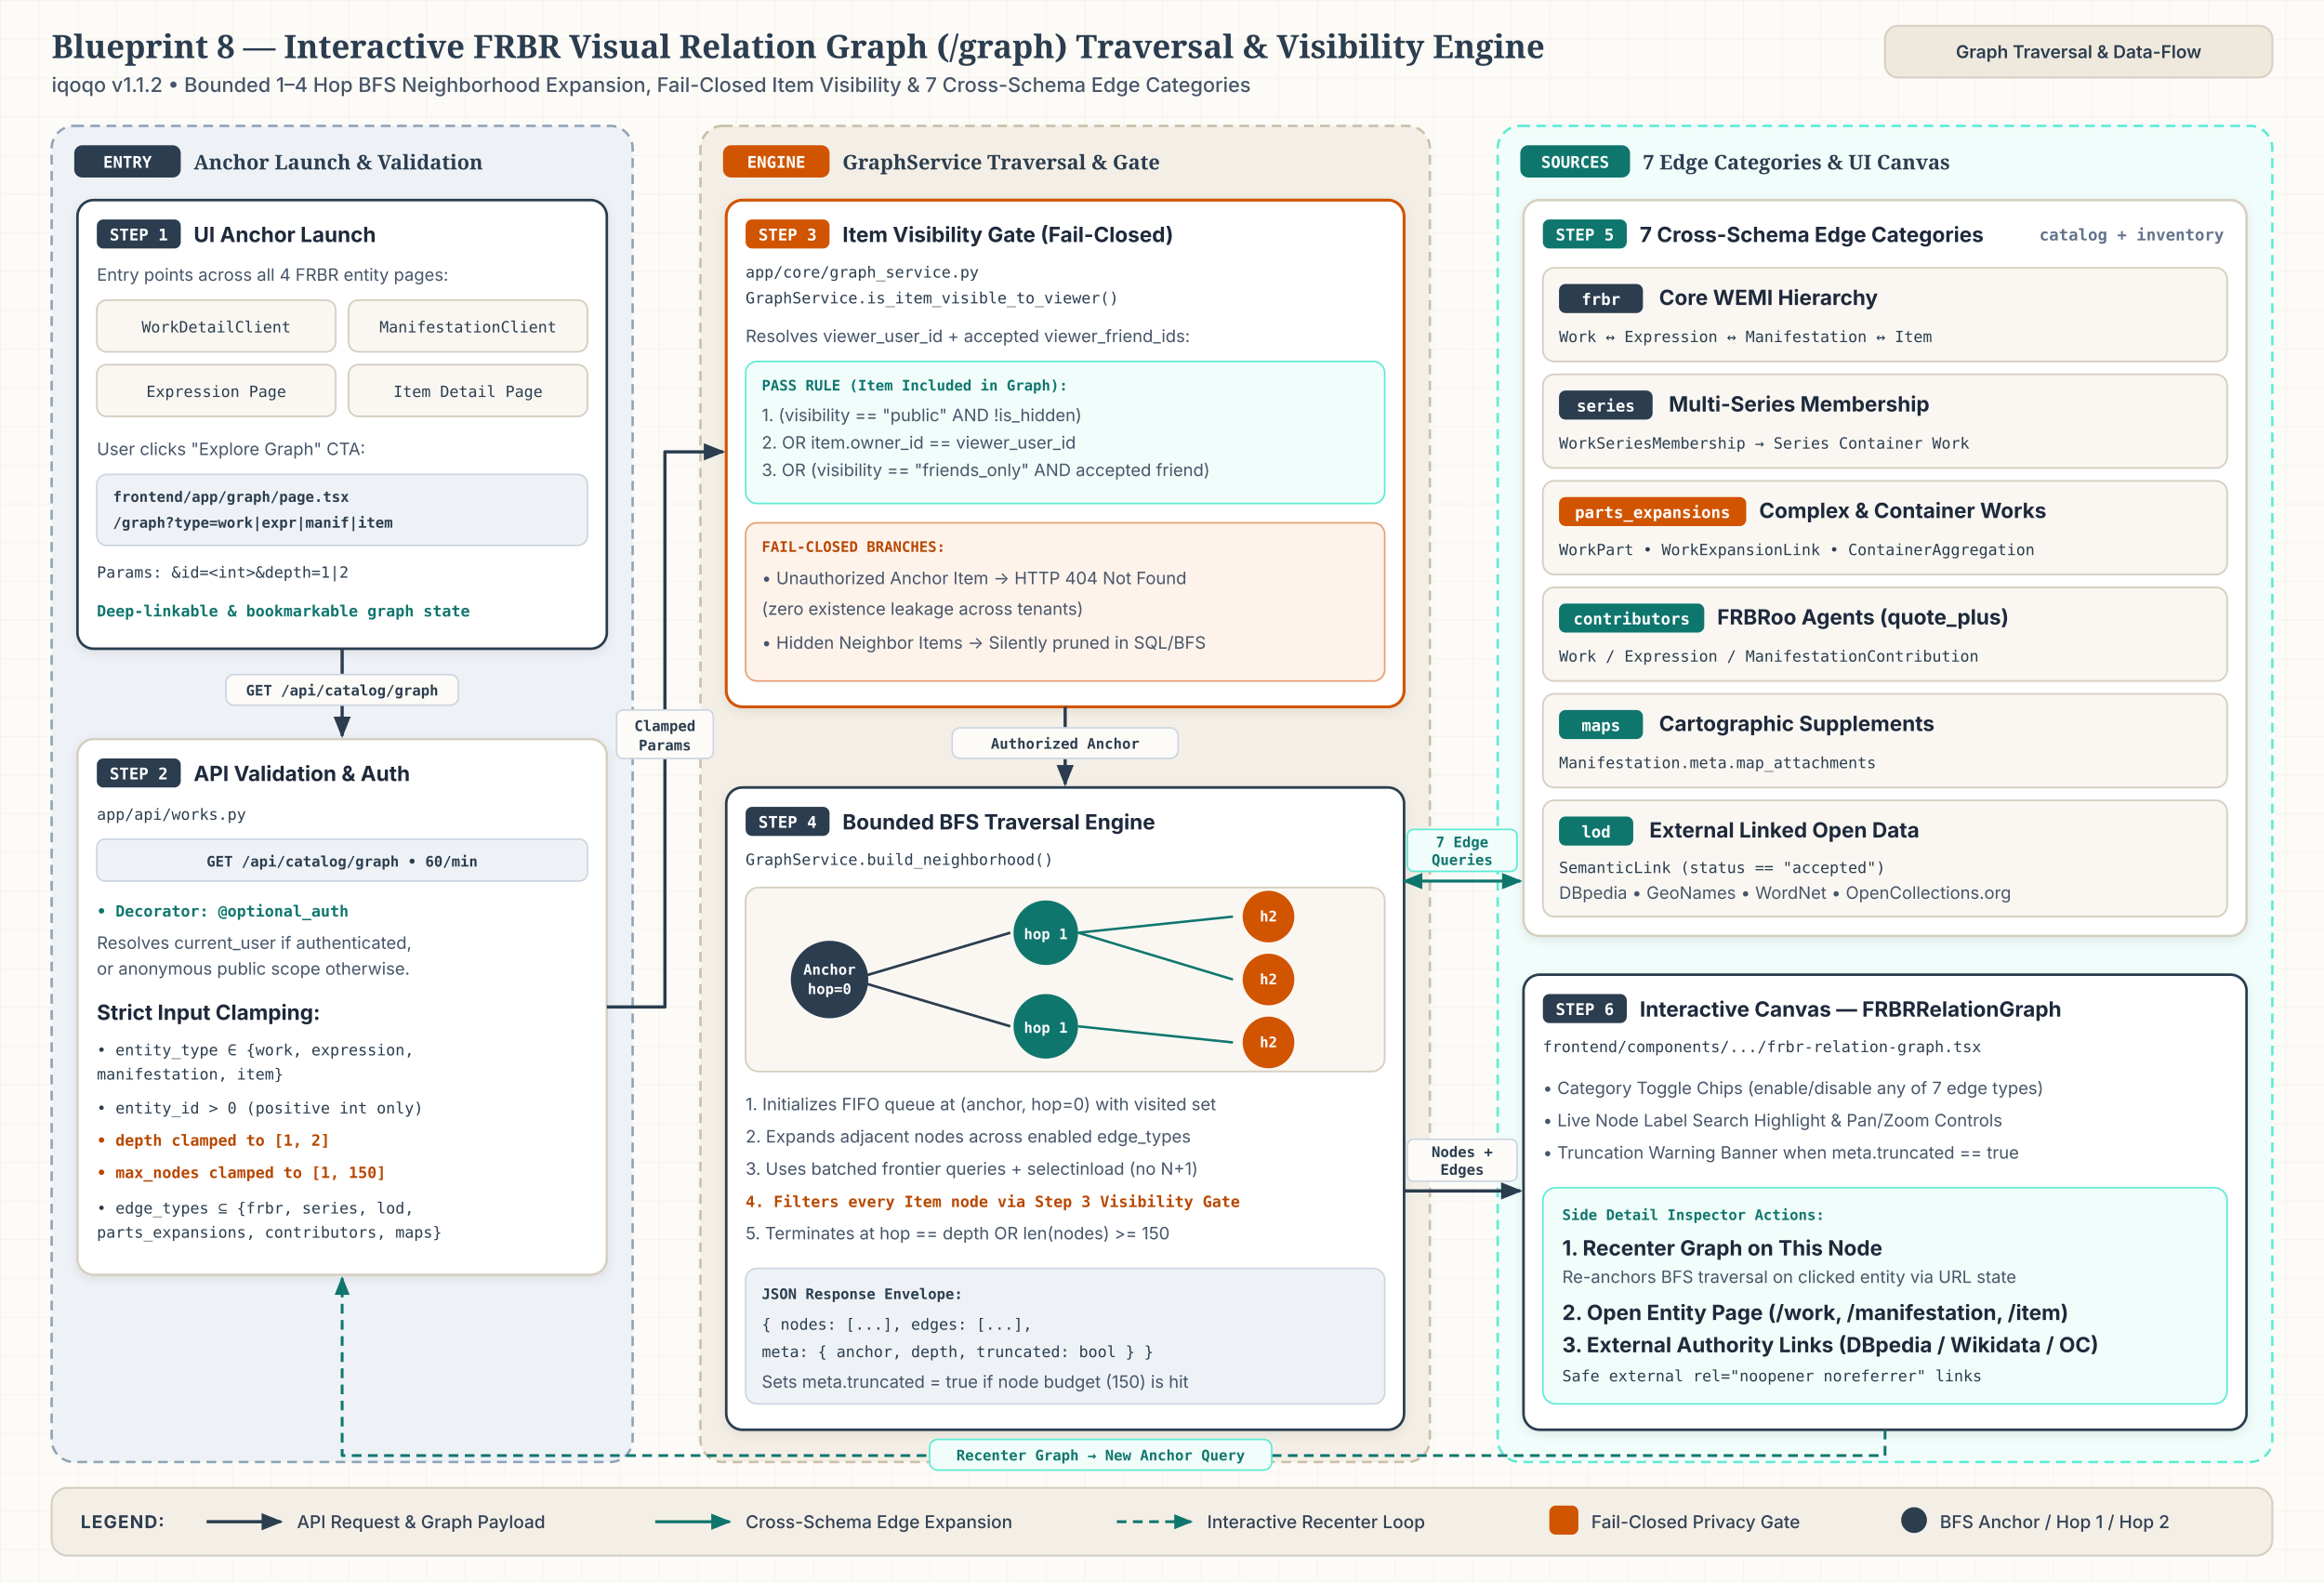
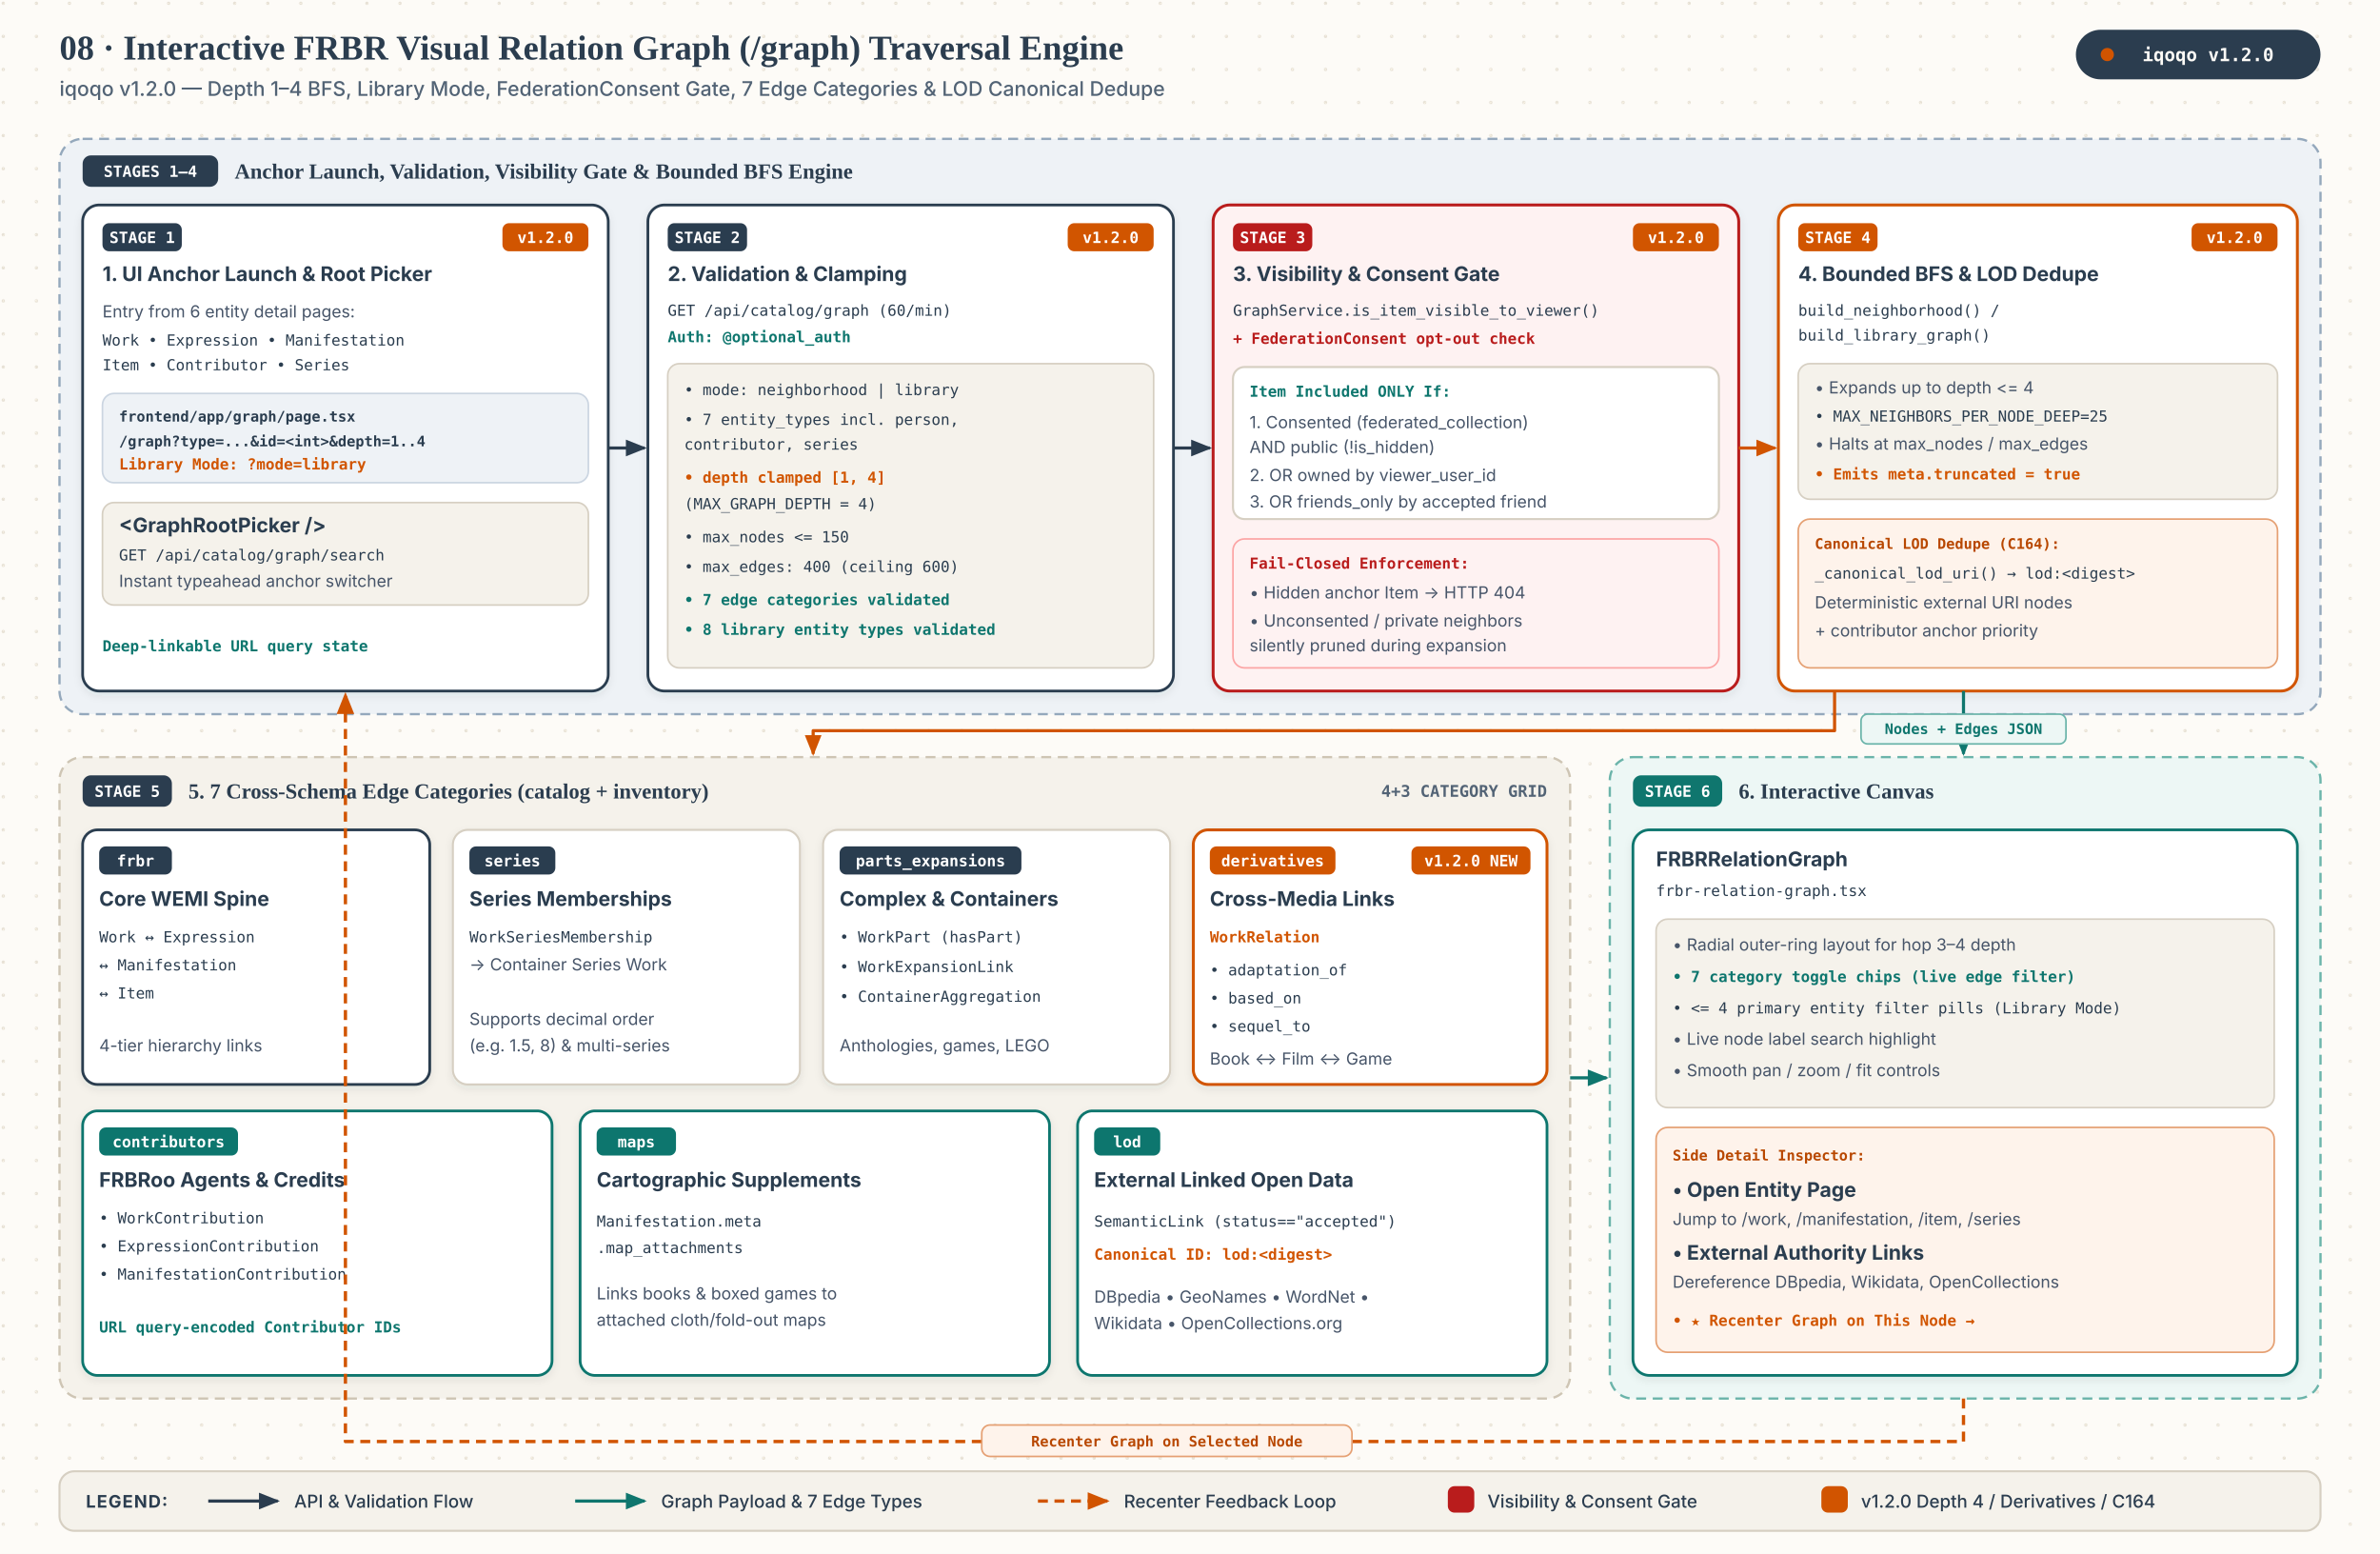
- <svg xmlns="http://www.w3.org/2000/svg" id="svg-bp8" viewBox="0 0 1440 980" width="1440" height="980" role="img" aria-labelledby="bp8-title bp8-desc">
+ <svg xmlns="http://www.w3.org/2000/svg" id="svg-bp8" viewBox="0 0 1440 940" width="1440" height="940" role="img" aria-labelledby="bp8-title bp8-desc">
  <style>
-               .canvas-bg { fill: #FDFBF7; }
-               .title-text { font-family: 'Merriweather', Georgia, serif; font-size: 20px; font-weight: 700; fill: #2B3D4F; }
-               .subtitle-text { font-family: 'Inter', system-ui, -apple-system, sans-serif; font-size: 12.5px; font-weight: 500; fill: #475569; }
-               .header-pill-bg { fill: #EFE9DD; stroke: #D6CFC2; stroke-width: 1.2; }
-               .header-pill-text { font-family: 'Inter', system-ui, -apple-system, sans-serif; font-size: 11px; font-weight: 600; fill: #2B3D4F; }
- 
-               .zone-indigo { fill: #EEF2F6; stroke: #8FA3B8; stroke-width: 1.5; stroke-dasharray: 6 4; }
-               .zone-parchment { fill: #F4EFE6; stroke: #C9BFA9; stroke-width: 1.5; stroke-dasharray: 6 4; }
-               .zone-teal { fill: #F0FDFA; stroke: #5EEAD4; stroke-width: 1.5; stroke-dasharray: 6 4; }
- 
-               .zone-title { font-family: 'Merriweather', Georgia, serif; font-size: 12.5px; font-weight: 700; fill: #2B3D4F; }
-               .zone-meta { font-family: 'JetBrains Mono', ui-monospace, Menlo, monospace; font-size: 10px; font-weight: 600; fill: #64748B; }
- 
-               .badge-indigo { fill: #2B3D4F; }
-               .badge-clay { fill: #D15400; }
-               .badge-teal { fill: #0F766E; }
-               .badge-text { font-family: 'JetBrains Mono', ui-monospace, Menlo, monospace; font-size: 10px; font-weight: 700; fill: #FFFFFF; }
- 
-               .card { fill: #FFFFFF; stroke: #D6CFC2; stroke-width: 1.5; }
-               .card-indigo { fill: #FFFFFF; stroke: #2B3D4F; stroke-width: 1.6; }
-               .card-clay { fill: #FFFFFF; stroke: #D15400; stroke-width: 1.8; }
-               .card-teal { fill: #FFFFFF; stroke: #0F766E; stroke-width: 1.6; }
-               .card-sub { fill: #FAF7F2; stroke: #D6CFC2; stroke-width: 1.1; }
- 
-               .node-title { font-family: 'Inter', system-ui, -apple-system, sans-serif; font-size: 13px; font-weight: 700; fill: #1E293B; }
-               .node-body { font-family: 'Inter', system-ui, -apple-system, sans-serif; font-size: 10.6px; font-weight: 400; fill: #475569; }
-               .node-mono { font-family: 'JetBrains Mono', ui-monospace, Menlo, monospace; font-size: 9.6px; font-weight: 500; fill: #2B3D4F; }
-               .node-clay { font-family: 'JetBrains Mono', ui-monospace, Menlo, monospace; font-size: 9.6px; font-weight: 600; fill: #B84700; }
-               .node-teal { font-family: 'JetBrains Mono', ui-monospace, Menlo, monospace; font-size: 9.6px; font-weight: 600; fill: #0F766E; }
- 
-               .pill-indigo { fill: #EEF2F6; stroke: #CBD5E1; stroke-width: 1; }
-               .pill-indigo-text { font-family: 'JetBrains Mono', ui-monospace, Menlo, monospace; font-size: 9px; font-weight: 600; fill: #2B3D4F; }
-               .pill-clay { fill: #FEF3EB; stroke: #E5A073; stroke-width: 1; }
-               .pill-clay-text { font-family: 'JetBrains Mono', ui-monospace, Menlo, monospace; font-size: 9px; font-weight: 600; fill: #B84700; }
-               .pill-teal { fill: #F0FDFA; stroke: #5EEAD4; stroke-width: 1; }
-               .pill-teal-text { font-family: 'JetBrains Mono', ui-monospace, Menlo, monospace; font-size: 9px; font-weight: 600; fill: #0F766E; }
- 
-               .bfs-node-anchor { fill: #2B3D4F; }
-               .bfs-node-hop1 { fill: #0F766E; }
-               .bfs-node-hop2 { fill: #D15400; }
-               .bfs-node-txt { font-family: 'JetBrains Mono', ui-monospace, Menlo, monospace; font-size: 9px; font-weight: 700; fill: #FFFFFF; }
- 
-               .edge-primary { fill: none; stroke: #2B3D4F; stroke-width: 2; stroke-linejoin: round; }
-               .edge-clay { fill: none; stroke: #D15400; stroke-width: 2; stroke-linejoin: round; }
-               .edge-teal { fill: none; stroke: #0F766E; stroke-width: 1.9; stroke-linejoin: round; }
-               .edge-recenter { fill: none; stroke: #0F766E; stroke-width: 1.75; stroke-dasharray: 6 4; stroke-linejoin: round; }
-               .mk-primary { fill: #2B3D4F; }
-               .mk-clay { fill: #D15400; }
-               .mk-teal { fill: #0F766E; }
- 
-               .edge-pill-bg { fill: #FDFBF7; stroke: #CBD5E1; stroke-width: 1; }
-               .edge-pill-text { font-family: 'JetBrains Mono', ui-monospace, Menlo, monospace; font-size: 9px; font-weight: 600; fill: #2B3D4F; }
-               .edge-pill-teal { fill: #F0FDFA; stroke: #5EEAD4; stroke-width: 1; }
-               .edge-pill-teal-text { font-family: 'JetBrains Mono', ui-monospace, Menlo, monospace; font-size: 9px; font-weight: 600; fill: #0F766E; }
- 
-               .legend-bg { fill: #F4EFE6; stroke: #D6CFC2; stroke-width: 1.25; }
-               .legend-heading { font-family: 'Inter', system-ui, -apple-system, sans-serif; font-size: 11px; font-weight: 700; letter-spacing: 0.06em; fill: #2B3D4F; }
-               .legend-text { font-family: 'Inter', system-ui, -apple-system, sans-serif; font-size: 11px; font-weight: 500; fill: #334155; }
+               .bg { fill: #FDFBF7; }
+               .hdr-title { font-family: Georgia, 'Times New Roman', serif; font-size: 21px; font-weight: 700; fill: #2B3D4F; }
+               .hdr-sub { font-family: -apple-system, BlinkMacSystemFont, 'Segoe UI', sans-serif; font-size: 12.2px; font-weight: 500; fill: #526375; }
+               .ver-pill { fill: #2B3D4F; }
+               .ver-txt { font-family: ui-monospace, 'SFMono-Regular', Menlo, monospace; font-size: 11px; font-weight: 700; fill: #FDFBF7; }
+ 
+               .z-sand { fill: #F5F2EB; stroke: #CEC5B4; stroke-width: 1.4; stroke-dasharray: 6 4; }
+               .z-indigo { fill: #EEF2F6; stroke: #94A8BC; stroke-width: 1.4; stroke-dasharray: 6 4; }
+               .z-teal { fill: #EDF7F5; stroke: #6BB4AA; stroke-width: 1.4; stroke-dasharray: 6 4; }
+               .z-title { font-family: Georgia, 'Times New Roman', serif; font-size: 13px; font-weight: 700; fill: #2B3D4F; }
+               .z-meta { font-family: ui-monospace, 'SFMono-Regular', Menlo, monospace; font-size: 9.8px; font-weight: 600; fill: #526375; }
+ 
+               .card { fill: #FFFFFF; stroke: #D6CFC2; stroke-width: 1.25; }
+               .card-indigo { fill: #FFFFFF; stroke: #2B3D4F; stroke-width: 1.65; }
+               .card-clay { fill: #FFFFFF; stroke: #D15400; stroke-width: 1.75; }
+               .card-teal { fill: #FFFFFF; stroke: #0F766E; stroke-width: 1.65; }
+               .card-crimson { fill: #FEF2F2; stroke: #B91C1C; stroke-width: 1.75; }
+               .card-sub { fill: #F5F2EB; stroke: #D6CFC2; stroke-width: 1; }
+ 
+               .b-indigo { fill: #2B3D4F; }
+               .b-clay { fill: #D15400; }
+               .b-teal { fill: #0F766E; }
+               .b-crimson { fill: #B91C1C; }
+               .b-txt { font-family: ui-monospace, 'SFMono-Regular', Menlo, monospace; font-size: 9.4px; font-weight: 700; fill: #FFFFFF; }
+ 
+               .c-title { font-family: -apple-system, BlinkMacSystemFont, 'Segoe UI', sans-serif; font-size: 12.2px; font-weight: 700; fill: #2B3D4F; }
+               .c-body { font-family: -apple-system, BlinkMacSystemFont, 'Segoe UI', sans-serif; font-size: 10.1px; font-weight: 400; fill: #475569; }
+               .c-mono { font-family: ui-monospace, 'SFMono-Regular', Menlo, monospace; font-size: 9.2px; font-weight: 500; fill: #2B3D4F; }
+               .c-clay { font-family: ui-monospace, 'SFMono-Regular', Menlo, monospace; font-size: 9.2px; font-weight: 700; fill: #D15400; }
+               .c-teal { font-family: ui-monospace, 'SFMono-Regular', Menlo, monospace; font-size: 9.2px; font-weight: 700; fill: #0F766E; }
+               .c-crimson { font-family: ui-monospace, 'SFMono-Regular', Menlo, monospace; font-size: 9.2px; font-weight: 700; fill: #B91C1C; }
+ 
+               .pill-i { fill: #EEF2F6; stroke: #CBD5E1; stroke-width: 1; }
+               .pill-i-t { font-family: ui-monospace, 'SFMono-Regular', Menlo, monospace; font-size: 8.8px; font-weight: 600; fill: #2B3D4F; }
+               .pill-c { fill: #FEF3EB; stroke: #E5A073; stroke-width: 1; }
+               .pill-c-t { font-family: ui-monospace, 'SFMono-Regular', Menlo, monospace; font-size: 8.8px; font-weight: 700; fill: #B84700; }
+               .pill-t { fill: #EDF7F5; stroke: #6BB4AA; stroke-width: 1; }
+               .pill-t-t { font-family: ui-monospace, 'SFMono-Regular', Menlo, monospace; font-size: 8.8px; font-weight: 700; fill: #0F766E; }
+               .pill-r { fill: #FEF2F2; stroke: #FCA5A5; stroke-width: 1; }
+               .pill-r-t { font-family: ui-monospace, 'SFMono-Regular', Menlo, monospace; font-size: 8.8px; font-weight: 700; fill: #B91C1C; }
+ 
+               .e-i { fill: none; stroke: #2B3D4F; stroke-width: 1.9; stroke-linejoin: round; }
+               .e-t { fill: none; stroke: #0F766E; stroke-width: 1.9; stroke-linejoin: round; }
+               .e-c { fill: none; stroke: #D15400; stroke-width: 1.9; stroke-linejoin: round; }
+               .e-loop { fill: none; stroke: #D15400; stroke-width: 2; stroke-dasharray: 6 4; stroke-linejoin: round; }
+               .mk-i { fill: #2B3D4F; }
+               .mk-t { fill: #0F766E; }
+               .mk-c { fill: #D15400; }
+ 
+               .legend-bg { fill: #F5F2EB; stroke: #D6CFC2; stroke-width: 1.25; }
+               .legend-h { font-family: -apple-system, BlinkMacSystemFont, 'Segoe UI', sans-serif; font-size: 10.5px; font-weight: 700; letter-spacing: 0.06em; fill: #2B3D4F; }
+               .legend-t { font-family: -apple-system, BlinkMacSystemFont, 'Segoe UI', sans-serif; font-size: 10.8px; font-weight: 500; fill: #2B3D4F; }
            </style>
  <defs>
-     <pattern id="b8-grid" width="24" height="24" patternUnits="userSpaceOnUse">
-       <path d="M 24 0 L 0 0 0 24" fill="none" stroke="#E4DCCE" stroke-width="0.6" opacity="0.45" />
+     <pattern id="b8-dots" width="20" height="20" patternUnits="userSpaceOnUse">
+       <circle cx="2" cy="2" r="1" fill="#E6E0D4" />
    </pattern>
-     <filter id="b8-shadow" x="-6%" y="-6%" width="112%" height="118%">
-       <feDropShadow dx="0" dy="2" stdDeviation="3" flood-color="#0F172A" flood-opacity="0.08" />
+     <filter id="b8-sh" x="-6%" y="-6%" width="112%" height="118%">
+       <feDropShadow dx="0" dy="2" stdDeviation="2.5" flood-color="#2B3D4F" flood-opacity="0.08" />
    </filter>
-     <marker id="b8-mk-primary" viewBox="0 0 10 10" refX="8.5" refY="5" markerWidth="7" markerHeight="7" orient="auto-start-reverse">
-       <path d="M 0 1.2 L 9.5 5 L 0 8.8 z" class="mk-primary" />
+     <marker id="b8-mk-i" viewBox="0 0 10 10" refX="8.5" refY="5" markerWidth="7" markerHeight="7" orient="auto-start-reverse">
+       <path d="M 0 1.2 L 9.5 5 L 0 8.8 z" class="mk-i" />
    </marker>
-     <marker id="b8-mk-clay" viewBox="0 0 10 10" refX="8.5" refY="5" markerWidth="7" markerHeight="7" orient="auto-start-reverse">
-       <path d="M 0 1.2 L 9.5 5 L 0 8.8 z" class="mk-clay" />
+     <marker id="b8-mk-t" viewBox="0 0 10 10" refX="8.5" refY="5" markerWidth="7" markerHeight="7" orient="auto-start-reverse">
+       <path d="M 0 1.2 L 9.5 5 L 0 8.8 z" class="mk-t" />
    </marker>
-     <marker id="b8-mk-teal" viewBox="0 0 10 10" refX="8.5" refY="5" markerWidth="7" markerHeight="7" orient="auto-start-reverse">
-       <path d="M 0 1.2 L 9.5 5 L 0 8.8 z" class="mk-teal" />
+     <marker id="b8-mk-c" viewBox="0 0 10 10" refX="8.5" refY="5" markerWidth="7" markerHeight="7" orient="auto-start-reverse">
+       <path d="M 0 1.2 L 9.5 5 L 0 8.8 z" class="mk-c" />
    </marker>
  </defs>
-   <rect x="0" y="0" width="1440" height="980" class="canvas-bg" />
-   <rect x="0" y="0" width="1440" height="980" fill="url(#b8-grid)" />
-   <text x="32" y="36" class="title-text">Blueprint 8 — Interactive FRBR Visual Relation Graph (/graph) Traversal &amp; Visibility Engine</text>
-   <text x="32" y="57" class="subtitle-text">iqoqo v1.1.2  •  Bounded 1–4 Hop BFS Neighborhood Expansion, Fail-Closed Item Visibility &amp; 7 Cross-Schema Edge Categories</text>
-   <rect x="1168" y="16" width="240" height="32" rx="8" class="header-pill-bg" />
-   <text x="1288" y="36" text-anchor="middle" class="header-pill-text">Graph Traversal &amp; Data-Flow</text>
-   <rect x="32" y="78" width="360" height="828" rx="14" class="zone-indigo" />
-   <rect x="46" y="90" width="66" height="20" rx="5" class="badge-indigo" />
-   <text x="79" y="104" text-anchor="middle" class="badge-text">ENTRY</text>
-   <text x="120" y="105" class="zone-title">Anchor Launch &amp; Validation</text>
-   <g id="bp8-s1">
-     <rect x="48" y="124" width="328" height="278" rx="10" class="card-indigo" filter="url(#b8-shadow)" />
-     <rect x="60" y="136" width="52" height="18" rx="4" class="badge-indigo" />
-     <text x="86" y="149" text-anchor="middle" class="badge-text">STEP 1</text>
-     <text x="120" y="150" class="node-title">UI Anchor Launch</text>
-     <text x="60" y="174" class="node-body">Entry points across all 4 FRBR entity pages:</text>
-     <rect x="60" y="186" width="148" height="32" rx="6" class="card-sub" />
-     <text x="134" y="206" text-anchor="middle" class="node-mono">WorkDetailClient</text>
-     <rect x="216" y="186" width="148" height="32" rx="6" class="card-sub" />
-     <text x="290" y="206" text-anchor="middle" class="node-mono">ManifestationClient</text>
-     <rect x="60" y="226" width="148" height="32" rx="6" class="card-sub" />
-     <text x="134" y="246" text-anchor="middle" class="node-mono">Expression Page</text>
-     <rect x="216" y="226" width="148" height="32" rx="6" class="card-sub" />
-     <text x="290" y="246" text-anchor="middle" class="node-mono">Item Detail Page</text>
-     <text x="60" y="282" class="node-body">User clicks "Explore Graph" CTA:</text>
-     <rect x="60" y="294" width="304" height="44" rx="6" class="pill-indigo" />
-     <text x="70" y="311" class="pill-indigo-text">frontend/app/graph/page.tsx</text>
-     <text x="70" y="327" class="pill-indigo-text">/graph?type=work|expr|manif|item</text>
-     <text x="60" y="358" class="node-mono">Params: &amp;id=&lt;int&gt;&amp;depth=1|2</text>
-     <text x="60" y="382" class="node-teal">Deep-linkable &amp; bookmarkable graph state</text>
-   </g>
-   <path d="M 212 402 L 212 456" class="edge-primary" marker-end="url(#b8-mk-primary)" />
-   <rect x="140" y="418" width="144" height="19" rx="5" class="edge-pill-bg" />
-   <text x="212" y="431" text-anchor="middle" class="edge-pill-text">GET /api/catalog/graph</text>
-   <g id="bp8-s2">
-     <rect x="48" y="458" width="328" height="332" rx="10" class="card" filter="url(#b8-shadow)" />
-     <rect x="60" y="470" width="52" height="18" rx="4" class="badge-indigo" />
-     <text x="86" y="483" text-anchor="middle" class="badge-text">STEP 2</text>
-     <text x="120" y="484" class="node-title">API Validation &amp; Auth</text>
-     <text x="60" y="508" class="node-mono">app/api/works.py</text>
-     <rect x="60" y="520" width="304" height="26" rx="5" class="pill-indigo" />
-     <text x="212" y="537" text-anchor="middle" class="pill-indigo-text">GET /api/catalog/graph • 60/min</text>
-     <text x="60" y="568" class="node-teal">• Decorator: @optional_auth</text>
-     <text x="60" y="588" class="node-body">  Resolves current_user if authenticated,</text>
-     <text x="60" y="604" class="node-body">  or anonymous public scope otherwise.</text>
-     <text x="60" y="632" class="node-title">Strict Input Clamping:</text>
-     <text x="60" y="654" class="node-mono">• entity_type ∈ {work, expression,</text>
-     <text x="60" y="669" class="node-mono">                 manifestation, item}</text>
-     <text x="60" y="690" class="node-mono">• entity_id &gt; 0 (positive int only)</text>
-     <text x="60" y="710" class="node-clay">• depth clamped to [1, 2]</text>
-     <text x="60" y="730" class="node-clay">• max_nodes clamped to [1, 150]</text>
-     <text x="60" y="752" class="node-mono">• edge_types ⊆ {frbr, series, lod,</text>
-     <text x="60" y="767" class="node-mono">   parts_expansions, contributors, maps}</text>
-   </g>
-   <rect x="434" y="78" width="452" height="828" rx="14" class="zone-parchment" />
-   <rect x="448" y="90" width="66" height="20" rx="5" class="badge-clay" />
-   <text x="481" y="104" text-anchor="middle" class="badge-text">ENGINE</text>
-   <text x="522" y="105" class="zone-title">GraphService Traversal &amp; Gate</text>
-   <g id="bp8-s3">
-     <rect x="450" y="124" width="420" height="314" rx="10" class="card-clay" filter="url(#b8-shadow)" />
-     <rect x="462" y="136" width="52" height="18" rx="4" class="badge-clay" />
-     <text x="488" y="149" text-anchor="middle" class="badge-text">STEP 3</text>
-     <text x="522" y="150" class="node-title">Item Visibility Gate (Fail-Closed)</text>
-     <text x="462" y="172" class="node-mono">app/core/graph_service.py</text>
-     <text x="462" y="188" class="node-mono">GraphService.is_item_visible_to_viewer()</text>
-     <text x="462" y="212" class="node-body">Resolves viewer_user_id + accepted viewer_friend_ids:</text>
-     <rect x="462" y="224" width="396" height="88" rx="7" class="pill-teal" />
-     <text x="472" y="242" class="pill-teal-text">PASS RULE (Item Included in Graph):</text>
-     <text x="472" y="261" class="node-body">1. (visibility == "public" AND !is_hidden)</text>
-     <text x="472" y="278" class="node-body">2. OR item.owner_id == viewer_user_id</text>
-     <text x="472" y="295" class="node-body">3. OR (visibility == "friends_only" AND accepted friend)</text>
-     <rect x="462" y="324" width="396" height="98" rx="7" class="pill-clay" />
-     <text x="472" y="342" class="pill-clay-text">FAIL-CLOSED BRANCHES:</text>
-     <text x="472" y="362" class="node-body">• Unauthorized Anchor Item → HTTP 404 Not Found</text>
-     <text x="472" y="381" class="node-body">  (zero existence leakage across tenants)</text>
-     <text x="472" y="402" class="node-body">• Hidden Neighbor Items → Silently pruned in SQL/BFS</text>
-   </g>
-   <path d="M 660 438 L 660 486" class="edge-primary" marker-end="url(#b8-mk-primary)" />
-   <rect x="590" y="451" width="140" height="19" rx="5" class="edge-pill-bg" />
-   <text x="660" y="464" text-anchor="middle" class="edge-pill-text">Authorized Anchor</text>
-   <g id="bp8-s4">
-     <rect x="450" y="488" width="420" height="398" rx="10" class="card-indigo" filter="url(#b8-shadow)" />
-     <rect x="462" y="500" width="52" height="18" rx="4" class="badge-indigo" />
-     <text x="488" y="513" text-anchor="middle" class="badge-text">STEP 4</text>
-     <text x="522" y="514" class="node-title">Bounded BFS Traversal Engine</text>
-     <text x="462" y="536" class="node-mono">GraphService.build_neighborhood()</text>
-     <rect x="462" y="550" width="396" height="114" rx="8" class="card-sub" />
-     <line x1="528" y1="607" x2="626" y2="578" stroke="#2B3D4F" stroke-width="1.6" />
-     <line x1="528" y1="607" x2="626" y2="636" stroke="#2B3D4F" stroke-width="1.6" />
-     <line x1="668" y1="578" x2="764" y2="568" stroke="#0F766E" stroke-width="1.5" />
-     <line x1="668" y1="578" x2="764" y2="607" stroke="#0F766E" stroke-width="1.5" />
-     <line x1="668" y1="636" x2="764" y2="646" stroke="#0F766E" stroke-width="1.5" />
-     <circle cx="514" cy="607" r="24" class="bfs-node-anchor" />
-     <text x="514" y="604" text-anchor="middle" class="bfs-node-txt">Anchor</text>
-     <text x="514" y="616" text-anchor="middle" class="bfs-node-txt">hop=0</text>
-     <circle cx="648" cy="578" r="20" class="bfs-node-hop1" />
-     <text x="648" y="582" text-anchor="middle" class="bfs-node-txt">hop 1</text>
-     <circle cx="648" cy="636" r="20" class="bfs-node-hop1" />
-     <text x="648" y="640" text-anchor="middle" class="bfs-node-txt">hop 1</text>
-     <circle cx="786" cy="568" r="16" class="bfs-node-hop2" />
-     <text x="786" y="571" text-anchor="middle" class="bfs-node-txt">h2</text>
-     <circle cx="786" cy="607" r="16" class="bfs-node-hop2" />
-     <text x="786" y="610" text-anchor="middle" class="bfs-node-txt">h2</text>
-     <circle cx="786" cy="646" r="16" class="bfs-node-hop2" />
-     <text x="786" y="649" text-anchor="middle" class="bfs-node-txt">h2</text>
-     <text x="462" y="688" class="node-body">1. Initializes FIFO queue at (anchor, hop=0) with visited set</text>
-     <text x="462" y="708" class="node-body">2. Expands adjacent nodes across enabled edge_types</text>
-     <text x="462" y="728" class="node-body">3. Uses batched frontier queries + selectinload (no N+1)</text>
-     <text x="462" y="748" class="node-clay">4. Filters every Item node via Step 3 Visibility Gate</text>
-     <text x="462" y="768" class="node-body">5. Terminates at hop == depth OR len(nodes) &gt;= 150</text>
-     <rect x="462" y="786" width="396" height="84" rx="7" class="pill-indigo" />
-     <text x="472" y="805" class="pill-indigo-text">JSON Response Envelope:</text>
-     <text x="472" y="824" class="node-mono">{ nodes: [...], edges: [...],</text>
-     <text x="472" y="841" class="node-mono">  meta: { anchor, depth, truncated: bool } }</text>
-     <text x="472" y="860" class="node-body">Sets meta.truncated = true if node budget (150) is hit</text>
-   </g>
-   <rect x="928" y="78" width="480" height="828" rx="14" class="zone-teal" />
-   <rect x="942" y="90" width="68" height="20" rx="5" class="badge-teal" />
-   <text x="976" y="104" text-anchor="middle" class="badge-text">SOURCES</text>
-   <text x="1018" y="105" class="zone-title">7 Edge Categories &amp; UI Canvas</text>
-   <g id="bp8-s5">
-     <rect x="944" y="124" width="448" height="456" rx="10" class="card" filter="url(#b8-shadow)" />
-     <rect x="956" y="136" width="52" height="18" rx="4" class="badge-teal" />
-     <text x="982" y="149" text-anchor="middle" class="badge-text">STEP 5</text>
-     <text x="1016" y="150" class="node-title">7 Cross-Schema Edge Categories</text>
-     <text x="1378" y="149" text-anchor="end" class="zone-meta">catalog + inventory</text>
-     <rect x="956" y="166" width="424" height="58" rx="7" class="card-sub" />
-     <rect x="966" y="176" width="52" height="18" rx="4" class="badge-indigo" />
-     <text x="992" y="189" text-anchor="middle" class="badge-text">frbr</text>
-     <text x="1028" y="189" class="node-title">Core WEMI Hierarchy</text>
-     <text x="966" y="212" class="node-mono">Work ↔ Expression ↔ Manifestation ↔ Item</text>
-     <rect x="956" y="232" width="424" height="58" rx="7" class="card-sub" />
-     <rect x="966" y="242" width="58" height="18" rx="4" class="badge-indigo" />
-     <text x="995" y="255" text-anchor="middle" class="badge-text">series</text>
-     <text x="1034" y="255" class="node-title">Multi-Series Membership</text>
-     <text x="966" y="278" class="node-mono">WorkSeriesMembership → Series Container Work</text>
-     <rect x="956" y="298" width="424" height="58" rx="7" class="card-sub" />
-     <rect x="966" y="308" width="116" height="18" rx="4" class="badge-clay" />
-     <text x="1024" y="321" text-anchor="middle" class="badge-text">parts_expansions</text>
-     <text x="1090" y="321" class="node-title">Complex &amp; Container Works</text>
-     <text x="966" y="344" class="node-mono">WorkPart • WorkExpansionLink • ContainerAggregation</text>
-     <rect x="956" y="364" width="424" height="58" rx="7" class="card-sub" />
-     <rect x="966" y="374" width="90" height="18" rx="4" class="badge-teal" />
-     <text x="1011" y="387" text-anchor="middle" class="badge-text">contributors</text>
-     <text x="1064" y="387" class="node-title">FRBRoo Agents (quote_plus)</text>
-     <text x="966" y="410" class="node-mono">Work / Expression / ManifestationContribution</text>
-     <rect x="956" y="430" width="424" height="58" rx="7" class="card-sub" />
-     <rect x="966" y="440" width="52" height="18" rx="4" class="badge-teal" />
-     <text x="992" y="453" text-anchor="middle" class="badge-text">maps</text>
-     <text x="1028" y="453" class="node-title">Cartographic Supplements</text>
-     <text x="966" y="476" class="node-mono">Manifestation.meta.map_attachments</text>
-     <rect x="956" y="496" width="424" height="72" rx="7" class="card-sub" />
-     <rect x="966" y="506" width="46" height="18" rx="4" class="badge-teal" />
-     <text x="989" y="519" text-anchor="middle" class="badge-text">lod</text>
-     <text x="1022" y="519" class="node-title">External Linked Open Data</text>
-     <text x="966" y="541" class="node-mono">SemanticLink (status == "accepted")</text>
-     <text x="966" y="557" class="node-body">DBpedia • GeoNames • WordNet • OpenCollections.org</text>
-   </g>
-   <g id="bp8-s6">
-     <rect x="944" y="604" width="448" height="282" rx="10" class="card-indigo" filter="url(#b8-shadow)" />
-     <rect x="956" y="616" width="52" height="18" rx="4" class="badge-indigo" />
-     <text x="982" y="629" text-anchor="middle" class="badge-text">STEP 6</text>
-     <text x="1016" y="630" class="node-title">Interactive Canvas — FRBRRelationGraph</text>
-     <text x="956" y="652" class="node-mono">frontend/components/.../frbr-relation-graph.tsx</text>
-     <text x="956" y="678" class="node-body">• Category Toggle Chips (enable/disable any of 7 edge types)</text>
-     <text x="956" y="698" class="node-body">• Live Node Label Search Highlight &amp; Pan/Zoom Controls</text>
-     <text x="956" y="718" class="node-body">• Truncation Warning Banner when meta.truncated == true</text>
-     <rect x="956" y="736" width="424" height="134" rx="8" class="pill-teal" />
-     <text x="968" y="756" class="pill-teal-text">Side Detail Inspector Actions:</text>
-     <text x="968" y="778" class="node-title">1. Recenter Graph on This Node</text>
-     <text x="968" y="795" class="node-body">   Re-anchors BFS traversal on clicked entity via URL state</text>
-     <text x="968" y="818" class="node-title">2. Open Entity Page (/work, /manifestation, /item)</text>
-     <text x="968" y="838" class="node-title">3. External Authority Links (DBpedia / Wikidata / OC)</text>
-     <text x="968" y="856" class="node-mono">   Safe external rel="noopener noreferrer" links</text>
-   </g>
-   <path d="M 376 624 L 412 624 L 412 280 L 448 280" class="edge-primary" marker-end="url(#b8-mk-primary)" />
-   <rect x="382" y="440" width="60" height="30" rx="4" class="edge-pill-bg" />
-   <text x="412" y="453" text-anchor="middle" class="edge-pill-text">Clamped</text>
-   <text x="412" y="465" text-anchor="middle" class="edge-pill-text">Params</text>
-   <path d="M 870 546 L 942 546" class="edge-teal" marker-start="url(#b8-mk-teal)" marker-end="url(#b8-mk-teal)" />
-   <rect x="872" y="514" width="68" height="26" rx="4" class="edge-pill-teal" />
-   <text x="906" y="525" text-anchor="middle" class="edge-pill-teal-text">7 Edge</text>
-   <text x="906" y="536" text-anchor="middle" class="edge-pill-teal-text">Queries</text>
-   <path d="M 870 738 L 942 738" class="edge-primary" marker-end="url(#b8-mk-primary)" />
-   <rect x="872" y="706" width="68" height="26" rx="4" class="edge-pill-bg" />
-   <text x="906" y="717" text-anchor="middle" class="edge-pill-text">Nodes +</text>
-   <text x="906" y="728" text-anchor="middle" class="edge-pill-text">Edges</text>
-   <path d="M 1168 886 L 1168 902 L 212 902 L 212 792" class="edge-recenter" marker-end="url(#b8-mk-teal)" />
-   <rect x="576" y="892" width="212" height="19" rx="5" class="edge-pill-teal" />
-   <text x="682" y="905" text-anchor="middle" class="edge-pill-teal-text">Recenter Graph → New Anchor Query</text>
-   <rect x="32" y="922" width="1376" height="42" rx="10" class="legend-bg" />
-   <text x="50" y="947" class="legend-heading">LEGEND:</text>
-   <line x1="128" y1="943" x2="174" y2="943" class="edge-primary" marker-end="url(#b8-mk-primary)" />
-   <text x="184" y="947" class="legend-text">API Request &amp; Graph Payload</text>
-   <line x1="406" y1="943" x2="452" y2="943" class="edge-teal" marker-end="url(#b8-mk-teal)" />
-   <text x="462" y="947" class="legend-text">Cross-Schema Edge Expansion</text>
-   <line x1="692" y1="943" x2="738" y2="943" class="edge-recenter" marker-end="url(#b8-mk-teal)" />
-   <text x="748" y="947" class="legend-text">Interactive Recenter Loop</text>
-   <rect x="960" y="933" width="18" height="18" rx="4" class="badge-clay" />
-   <text x="986" y="947" class="legend-text">Fail-Closed Privacy Gate</text>
-   <circle cx="1186" cy="942" r="8" class="bfs-node-anchor" />
-   <text x="1202" y="947" class="legend-text">BFS Anchor / Hop 1 / Hop 2</text>
+   <rect x="0" y="0" width="1440" height="940" class="bg" />
+   <rect x="0" y="0" width="1440" height="940" fill="url(#b8-dots)" />
+   <text x="36" y="36" class="hdr-title">08 · Interactive FRBR Visual Relation Graph (/graph) Traversal Engine</text>
+   <text x="36" y="58" class="hdr-sub">iqoqo v1.2.0 — Depth 1–4 BFS, Library Mode, FederationConsent Gate, 7 Edge Categories &amp; LOD Canonical Dedupe</text>
+   <rect x="1256" y="18" width="148" height="30" rx="15" class="ver-pill" />
+   <circle cx="1275" cy="33" r="4" fill="#D15400" />
+   <text x="1336" y="37" text-anchor="middle" class="ver-txt">iqoqo v1.2.0</text>
+   <rect x="36" y="84" width="1368" height="348" rx="14" class="z-indigo" />
+   <rect x="50" y="94" width="82" height="19" rx="5" class="b-indigo" />
+   <text x="91" y="107" text-anchor="middle" class="b-txt">STAGES 1–4</text>
+   <text x="142" y="108" class="z-title">Anchor Launch, Validation, Visibility Gate &amp; Bounded BFS Engine</text>
+   <g filter="url(#b8-sh)">
+     <rect x="50" y="124" width="318" height="294" rx="10" class="card-indigo" />
+     <rect x="62" y="135" width="48" height="17" rx="4" class="b-indigo" />
+     <text x="86" y="147" text-anchor="middle" class="b-txt">STAGE 1</text>
+     <rect x="304" y="135" width="52" height="17" rx="4" class="b-clay" />
+     <text x="330" y="147" text-anchor="middle" class="b-txt">v1.2.0</text>
+     <text x="62" y="170" class="c-title">1. UI Anchor Launch &amp; Root Picker</text>
+     <text x="62" y="192" class="c-body">Entry from 6 entity detail pages:</text>
+     <text x="62" y="209" class="c-mono">Work • Expression • Manifestation</text>
+     <text x="62" y="224" class="c-mono">Item • Contributor • Series</text>
+     <rect x="62" y="238" width="294" height="54" rx="7" class="pill-i" />
+     <text x="72" y="255" class="pill-i-t">frontend/app/graph/page.tsx</text>
+     <text x="72" y="270" class="pill-i-t">/graph?type=...&amp;id=&lt;int&gt;&amp;depth=1..4</text>
+     <text x="72" y="284" class="c-clay">Library Mode: ?mode=library</text>
+     <rect x="62" y="304" width="294" height="62" rx="7" class="card-sub" />
+     <text x="72" y="322" class="c-title">&lt;GraphRootPicker /&gt;</text>
+     <text x="72" y="339" class="c-mono">GET /api/catalog/graph/search</text>
+     <text x="72" y="355" class="c-body">Instant typeahead anchor switcher</text>
+     <text x="62" y="394" class="c-teal">Deep-linkable URL query state</text>
+   </g>
+   <g filter="url(#b8-sh)">
+     <rect x="392" y="124" width="318" height="294" rx="10" class="card-indigo" />
+     <rect x="404" y="135" width="48" height="17" rx="4" class="b-indigo" />
+     <text x="428" y="147" text-anchor="middle" class="b-txt">STAGE 2</text>
+     <rect x="646" y="135" width="52" height="17" rx="4" class="b-clay" />
+     <text x="672" y="147" text-anchor="middle" class="b-txt">v1.2.0</text>
+     <text x="404" y="170" class="c-title">2. Validation &amp; Clamping</text>
+     <text x="404" y="191" class="c-mono">GET /api/catalog/graph (60/min)</text>
+     <text x="404" y="207" class="c-teal">Auth: @optional_auth</text>
+     <rect x="404" y="220" width="294" height="184" rx="7" class="card-sub" />
+     <text x="414" y="239" class="c-mono">• mode: neighborhood | library</text>
+     <text x="414" y="257" class="c-mono">• 7 entity_types incl. person,</text>
+     <text x="414" y="272" class="c-mono">  contributor, series</text>
+     <text x="414" y="292" class="c-clay">• depth clamped [1, 4]</text>
+     <text x="414" y="308" class="c-mono">  (MAX_GRAPH_DEPTH = 4)</text>
+     <text x="414" y="328" class="c-mono">• max_nodes &lt;= 150</text>
+     <text x="414" y="346" class="c-mono">• max_edges: 400 (ceiling 600)</text>
+     <text x="414" y="366" class="c-teal">• 7 edge categories validated</text>
+     <text x="414" y="384" class="c-teal">• 8 library entity types validated</text>
+   </g>
+   <g filter="url(#b8-sh)">
+     <rect x="734" y="124" width="318" height="294" rx="10" class="card-crimson" />
+     <rect x="746" y="135" width="48" height="17" rx="4" class="b-crimson" />
+     <text x="770" y="147" text-anchor="middle" class="b-txt">STAGE 3</text>
+     <rect x="988" y="135" width="52" height="17" rx="4" class="b-clay" />
+     <text x="1014" y="147" text-anchor="middle" class="b-txt">v1.2.0</text>
+     <text x="746" y="170" class="c-title">3. Visibility &amp; Consent Gate</text>
+     <text x="746" y="191" class="c-mono">GraphService.is_item_visible_to_viewer()</text>
+     <text x="746" y="208" class="c-crimson">+ FederationConsent opt-out check</text>
+     <rect x="746" y="222" width="294" height="92" rx="7" class="card" />
+     <text x="756" y="240" class="c-teal">Item Included ONLY If:</text>
+     <text x="756" y="259" class="c-body">1. Consented (federated_collection)</text>
+     <text x="756" y="274" class="c-body">   AND public (!is_hidden)</text>
+     <text x="756" y="291" class="c-body">2. OR owned by viewer_user_id</text>
+     <text x="756" y="307" class="c-body">3. OR friends_only by accepted friend</text>
+     <rect x="746" y="326" width="294" height="78" rx="7" class="pill-r" />
+     <text x="756" y="344" class="c-crimson">Fail-Closed Enforcement:</text>
+     <text x="756" y="362" class="c-body">• Hidden anchor Item → HTTP 404</text>
+     <text x="756" y="379" class="c-body">• Unconsented / private neighbors</text>
+     <text x="756" y="394" class="c-body">  silently pruned during expansion</text>
+   </g>
+   <g filter="url(#b8-sh)">
+     <rect x="1076" y="124" width="314" height="294" rx="10" class="card-clay" />
+     <rect x="1088" y="135" width="48" height="17" rx="4" class="b-clay" />
+     <text x="1112" y="147" text-anchor="middle" class="b-txt">STAGE 4</text>
+     <rect x="1326" y="135" width="52" height="17" rx="4" class="b-clay" />
+     <text x="1352" y="147" text-anchor="middle" class="b-txt">v1.2.0</text>
+     <text x="1088" y="170" class="c-title">4. Bounded BFS &amp; LOD Dedupe</text>
+     <text x="1088" y="191" class="c-mono">build_neighborhood() /</text>
+     <text x="1088" y="206" class="c-mono">build_library_graph()</text>
+     <rect x="1088" y="220" width="290" height="82" rx="7" class="card-sub" />
+     <text x="1098" y="238" class="c-body">• Expands up to depth &lt;= 4</text>
+     <text x="1098" y="255" class="c-mono">• MAX_NEIGHBORS_PER_NODE_DEEP=25</text>
+     <text x="1098" y="272" class="c-body">• Halts at max_nodes / max_edges</text>
+     <text x="1098" y="290" class="c-clay">• Emits meta.truncated = true</text>
+     <rect x="1088" y="314" width="290" height="90" rx="7" class="pill-c" />
+     <text x="1098" y="332" class="pill-c-t">Canonical LOD Dedupe (C164):</text>
+     <text x="1098" y="350" class="c-mono">_canonical_lod_uri() → lod:&lt;digest&gt;</text>
+     <text x="1098" y="368" class="c-body">Deterministic external URI nodes</text>
+     <text x="1098" y="385" class="c-body">+ contributor anchor priority</text>
+   </g>
+   <path d="M 368 271 L 390 271" class="e-i" marker-end="url(#b8-mk-i)" />
+   <path d="M 710 271 L 732 271" class="e-i" marker-end="url(#b8-mk-i)" />
+   <path d="M 1052 271 L 1074 271" class="e-c" marker-end="url(#b8-mk-c)" />
+   <rect x="36" y="458" width="914" height="388" rx="14" class="z-sand" />
+   <rect x="50" y="469" width="54" height="19" rx="5" class="b-indigo" />
+   <text x="77" y="482" text-anchor="middle" class="b-txt">STAGE 5</text>
+   <text x="114" y="483" class="z-title">5. 7 Cross-Schema Edge Categories (catalog + inventory)</text>
+   <text x="936" y="482" text-anchor="end" class="z-meta">4+3 CATEGORY GRID</text>
+   <g filter="url(#b8-sh)">
+     <rect x="50" y="502" width="210" height="154" rx="9" class="card-indigo" />
+     <rect x="60" y="512" width="44" height="17" rx="4" class="b-indigo" />
+     <text x="82" y="524" text-anchor="middle" class="b-txt">frbr</text>
+     <text x="60" y="548" class="c-title">Core WEMI Spine</text>
+     <text x="60" y="570" class="c-mono">Work ↔ Expression</text>
+     <text x="60" y="587" class="c-mono">↔ Manifestation</text>
+     <text x="60" y="604" class="c-mono">↔ Item</text>
+     <text x="60" y="636" class="c-body">4-tier hierarchy links</text>
+   </g>
+   <g filter="url(#b8-sh)">
+     <rect x="274" y="502" width="210" height="154" rx="9" class="card" />
+     <rect x="284" y="512" width="52" height="17" rx="4" class="b-indigo" />
+     <text x="310" y="524" text-anchor="middle" class="b-txt">series</text>
+     <text x="284" y="548" class="c-title">Series Memberships</text>
+     <text x="284" y="570" class="c-mono">WorkSeriesMembership</text>
+     <text x="284" y="587" class="c-body">→ Container Series Work</text>
+     <text x="284" y="620" class="c-body">Supports decimal order</text>
+     <text x="284" y="636" class="c-body">(e.g. 1.5, 8) &amp; multi-series</text>
+   </g>
+   <g filter="url(#b8-sh)">
+     <rect x="498" y="502" width="210" height="154" rx="9" class="card" />
+     <rect x="508" y="512" width="110" height="17" rx="4" class="b-indigo" />
+     <text x="563" y="524" text-anchor="middle" class="b-txt">parts_expansions</text>
+     <text x="508" y="548" class="c-title">Complex &amp; Containers</text>
+     <text x="508" y="570" class="c-mono">• WorkPart (hasPart)</text>
+     <text x="508" y="588" class="c-mono">• WorkExpansionLink</text>
+     <text x="508" y="606" class="c-mono">• ContainerAggregation</text>
+     <text x="508" y="636" class="c-body">Anthologies, games, LEGO</text>
+   </g>
+   <g filter="url(#b8-sh)">
+     <rect x="722" y="502" width="214" height="154" rx="9" class="card-clay" />
+     <rect x="732" y="512" width="76" height="17" rx="4" class="b-clay" />
+     <text x="770" y="524" text-anchor="middle" class="b-txt">derivatives</text>
+     <rect x="854" y="512" width="72" height="17" rx="4" class="b-clay" />
+     <text x="890" y="524" text-anchor="middle" class="b-txt">v1.2.0 NEW</text>
+     <text x="732" y="548" class="c-title">Cross-Media Links</text>
+     <text x="732" y="570" class="c-clay">WorkRelation</text>
+     <text x="732" y="590" class="c-mono">• adaptation_of</text>
+     <text x="732" y="607" class="c-mono">• based_on</text>
+     <text x="732" y="624" class="c-mono">• sequel_to</text>
+     <text x="732" y="644" class="c-body">Book ↔ Film ↔ Game</text>
+   </g>
+   <g filter="url(#b8-sh)">
+     <rect x="50" y="672" width="284" height="160" rx="9" class="card-teal" />
+     <rect x="60" y="682" width="84" height="17" rx="4" class="b-teal" />
+     <text x="102" y="694" text-anchor="middle" class="b-txt">contributors</text>
+     <text x="60" y="718" class="c-title">FRBRoo Agents &amp; Credits</text>
+     <text x="60" y="740" class="c-mono">• WorkContribution</text>
+     <text x="60" y="757" class="c-mono">• ExpressionContribution</text>
+     <text x="60" y="774" class="c-mono">• ManifestationContribution</text>
+     <text x="60" y="806" class="c-teal">URL query-encoded Contributor IDs</text>
+   </g>
+   <g filter="url(#b8-sh)">
+     <rect x="351" y="672" width="284" height="160" rx="9" class="card-teal" />
+     <rect x="361" y="682" width="48" height="17" rx="4" class="b-teal" />
+     <text x="385" y="694" text-anchor="middle" class="b-txt">maps</text>
+     <text x="361" y="718" class="c-title">Cartographic Supplements</text>
+     <text x="361" y="742" class="c-mono">Manifestation.meta</text>
+     <text x="361" y="758" class="c-mono">  .map_attachments</text>
+     <text x="361" y="786" class="c-body">Links books &amp; boxed games to</text>
+     <text x="361" y="802" class="c-body">attached cloth/fold-out maps</text>
+   </g>
+   <g filter="url(#b8-sh)">
+     <rect x="652" y="672" width="284" height="160" rx="9" class="card-teal" />
+     <rect x="662" y="682" width="40" height="17" rx="4" class="b-teal" />
+     <text x="682" y="694" text-anchor="middle" class="b-txt">lod</text>
+     <text x="662" y="718" class="c-title">External Linked Open Data</text>
+     <text x="662" y="742" class="c-mono">SemanticLink (status=="accepted")</text>
+     <text x="662" y="762" class="c-clay">Canonical ID: lod:&lt;digest&gt;</text>
+     <text x="662" y="788" class="c-body">DBpedia • GeoNames • WordNet •</text>
+     <text x="662" y="804" class="c-body">Wikidata • OpenCollections.org</text>
+   </g>
+   <rect x="974" y="458" width="430" height="388" rx="14" class="z-teal" />
+   <rect x="988" y="469" width="54" height="19" rx="5" class="b-teal" />
+   <text x="1015" y="482" text-anchor="middle" class="b-txt">STAGE 6</text>
+   <text x="1052" y="483" class="z-title">6. Interactive Canvas</text>
+   <g filter="url(#b8-sh)">
+     <rect x="988" y="502" width="402" height="330" rx="10" class="card-teal" />
+     <text x="1002" y="524" class="c-title">FRBRRelationGraph</text>
+     <text x="1002" y="542" class="c-mono">frbr-relation-graph.tsx</text>
+     <rect x="1002" y="556" width="374" height="114" rx="7" class="card-sub" />
+     <text x="1012" y="575" class="c-body">• Radial outer-ring layout for hop 3–4 depth</text>
+     <text x="1012" y="594" class="c-teal">• 7 category toggle chips (live edge filter)</text>
+     <text x="1012" y="613" class="c-mono">• &lt;= 4 primary entity filter pills (Library Mode)</text>
+     <text x="1012" y="632" class="c-body">• Live node label search highlight</text>
+     <text x="1012" y="651" class="c-body">• Smooth pan / zoom / fit controls</text>
+     <rect x="1002" y="682" width="374" height="136" rx="7" class="pill-c" />
+     <text x="1012" y="702" class="pill-c-t">Side Detail Inspector:</text>
+     <text x="1012" y="724" class="c-title">• Open Entity Page</text>
+     <text x="1012" y="741" class="c-body">  Jump to /work, /manifestation, /item, /series</text>
+     <text x="1012" y="762" class="c-title">• External Authority Links</text>
+     <text x="1012" y="779" class="c-body">  Dereference DBpedia, Wikidata, OpenCollections</text>
+     <text x="1012" y="802" class="c-clay">• ★ Recenter Graph on This Node →</text>
+   </g>
+   <path d="M 1188 418 L 1188 456" class="e-t" marker-end="url(#b8-mk-t)" />
+   <rect x="1126" y="432" width="124" height="18" rx="4" class="pill-t" />
+   <text x="1188" y="444" text-anchor="middle" class="pill-t-t">Nodes + Edges JSON</text>
+   <path d="M 1110 418 L 1110 442 L 492 442 L 492 456" class="e-c" marker-end="url(#b8-mk-c)" />
+   <path d="M 950 652 L 972 652" class="e-t" marker-end="url(#b8-mk-t)" />
+   <path d="M 1188 846 L 1188 872 L 209 872 L 209 420" class="e-loop" marker-end="url(#b8-mk-c)" />
+   <rect x="594" y="862" width="224" height="19" rx="5" class="pill-c" />
+   <text x="706" y="875" text-anchor="middle" class="pill-c-t">Recenter Graph on Selected Node</text>
+   <rect x="36" y="890" width="1368" height="36" rx="9" class="legend-bg" />
+   <text x="52" y="912" class="legend-h">LEGEND:</text>
+   <line x1="126" y1="908" x2="168" y2="908" class="e-i" marker-end="url(#b8-mk-i)" />
+   <text x="178" y="912" class="legend-t">API &amp; Validation Flow</text>
+   <line x1="348" y1="908" x2="390" y2="908" class="e-t" marker-end="url(#b8-mk-t)" />
+   <text x="400" y="912" class="legend-t">Graph Payload &amp; 7 Edge Types</text>
+   <line x1="628" y1="908" x2="670" y2="908" class="e-loop" marker-end="url(#b8-mk-c)" />
+   <text x="680" y="912" class="legend-t">Recenter Feedback Loop</text>
+   <rect x="876" y="899" width="16" height="16" rx="4" class="b-crimson" />
+   <text x="900" y="912" class="legend-t">Visibility &amp; Consent Gate</text>
+   <rect x="1102" y="899" width="16" height="16" rx="4" class="b-clay" />
+   <text x="1126" y="912" class="legend-t">v1.2.0 Depth 4 / Derivatives / C164</text>
</svg>
